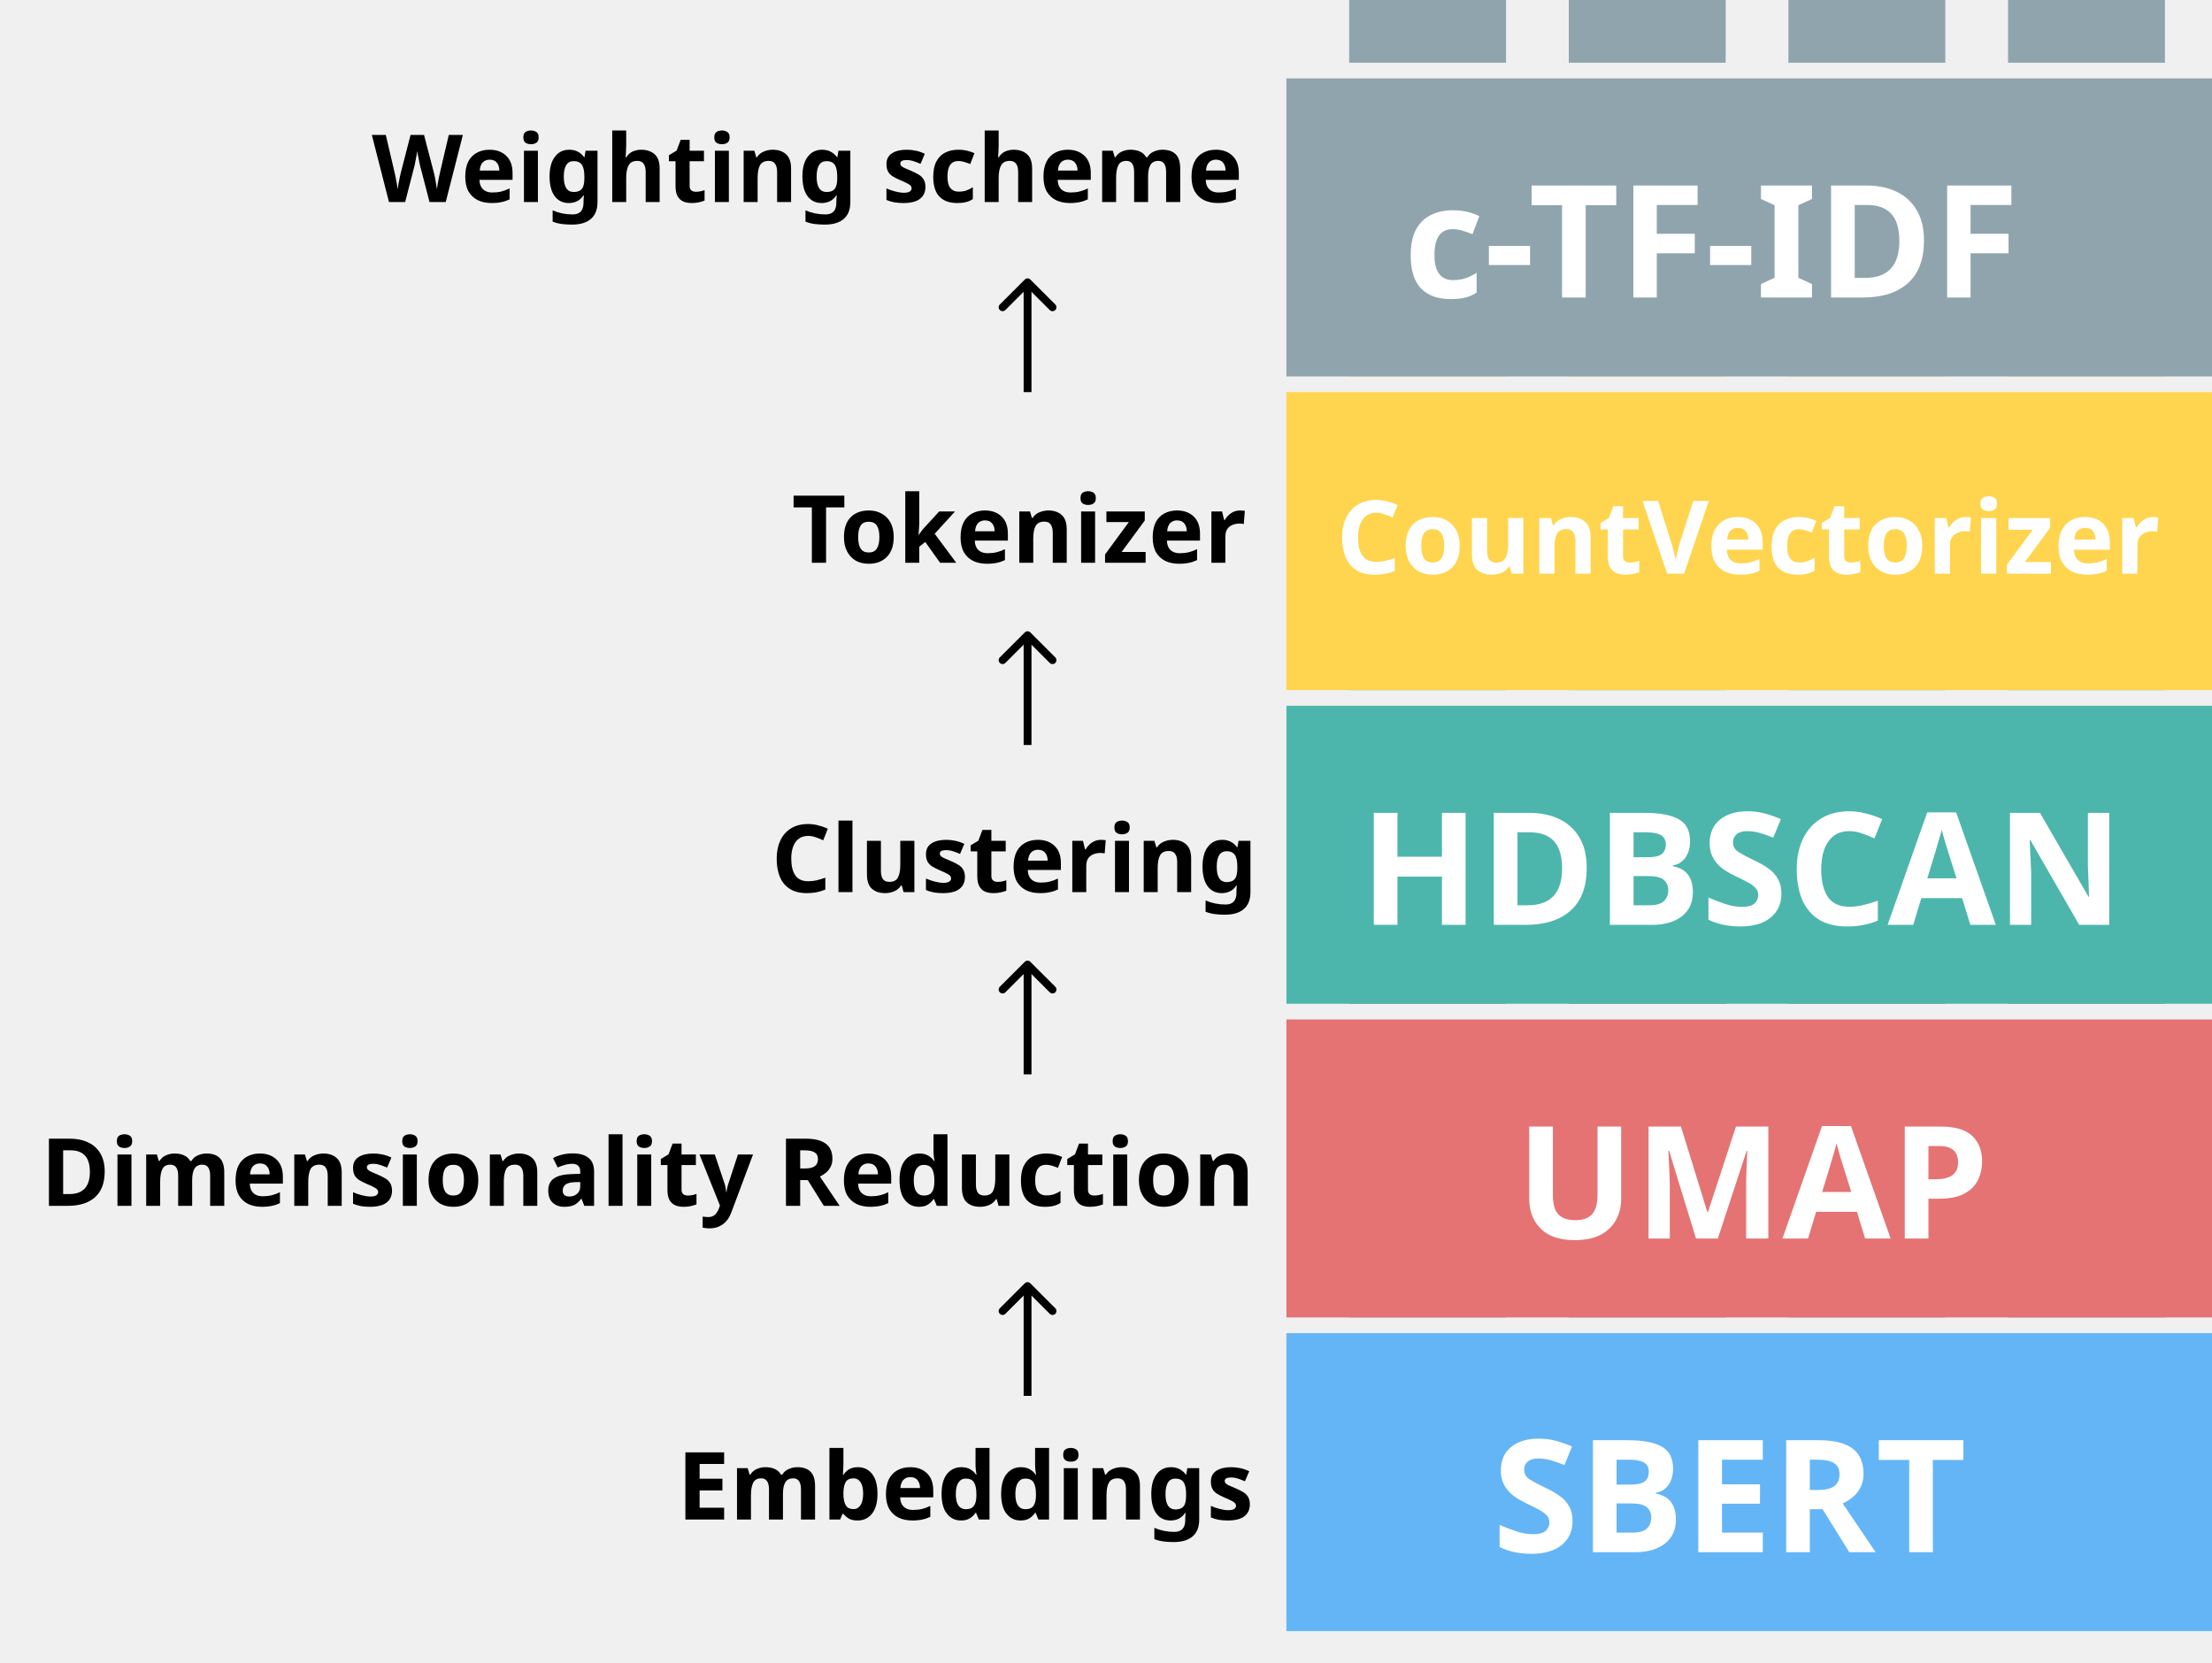
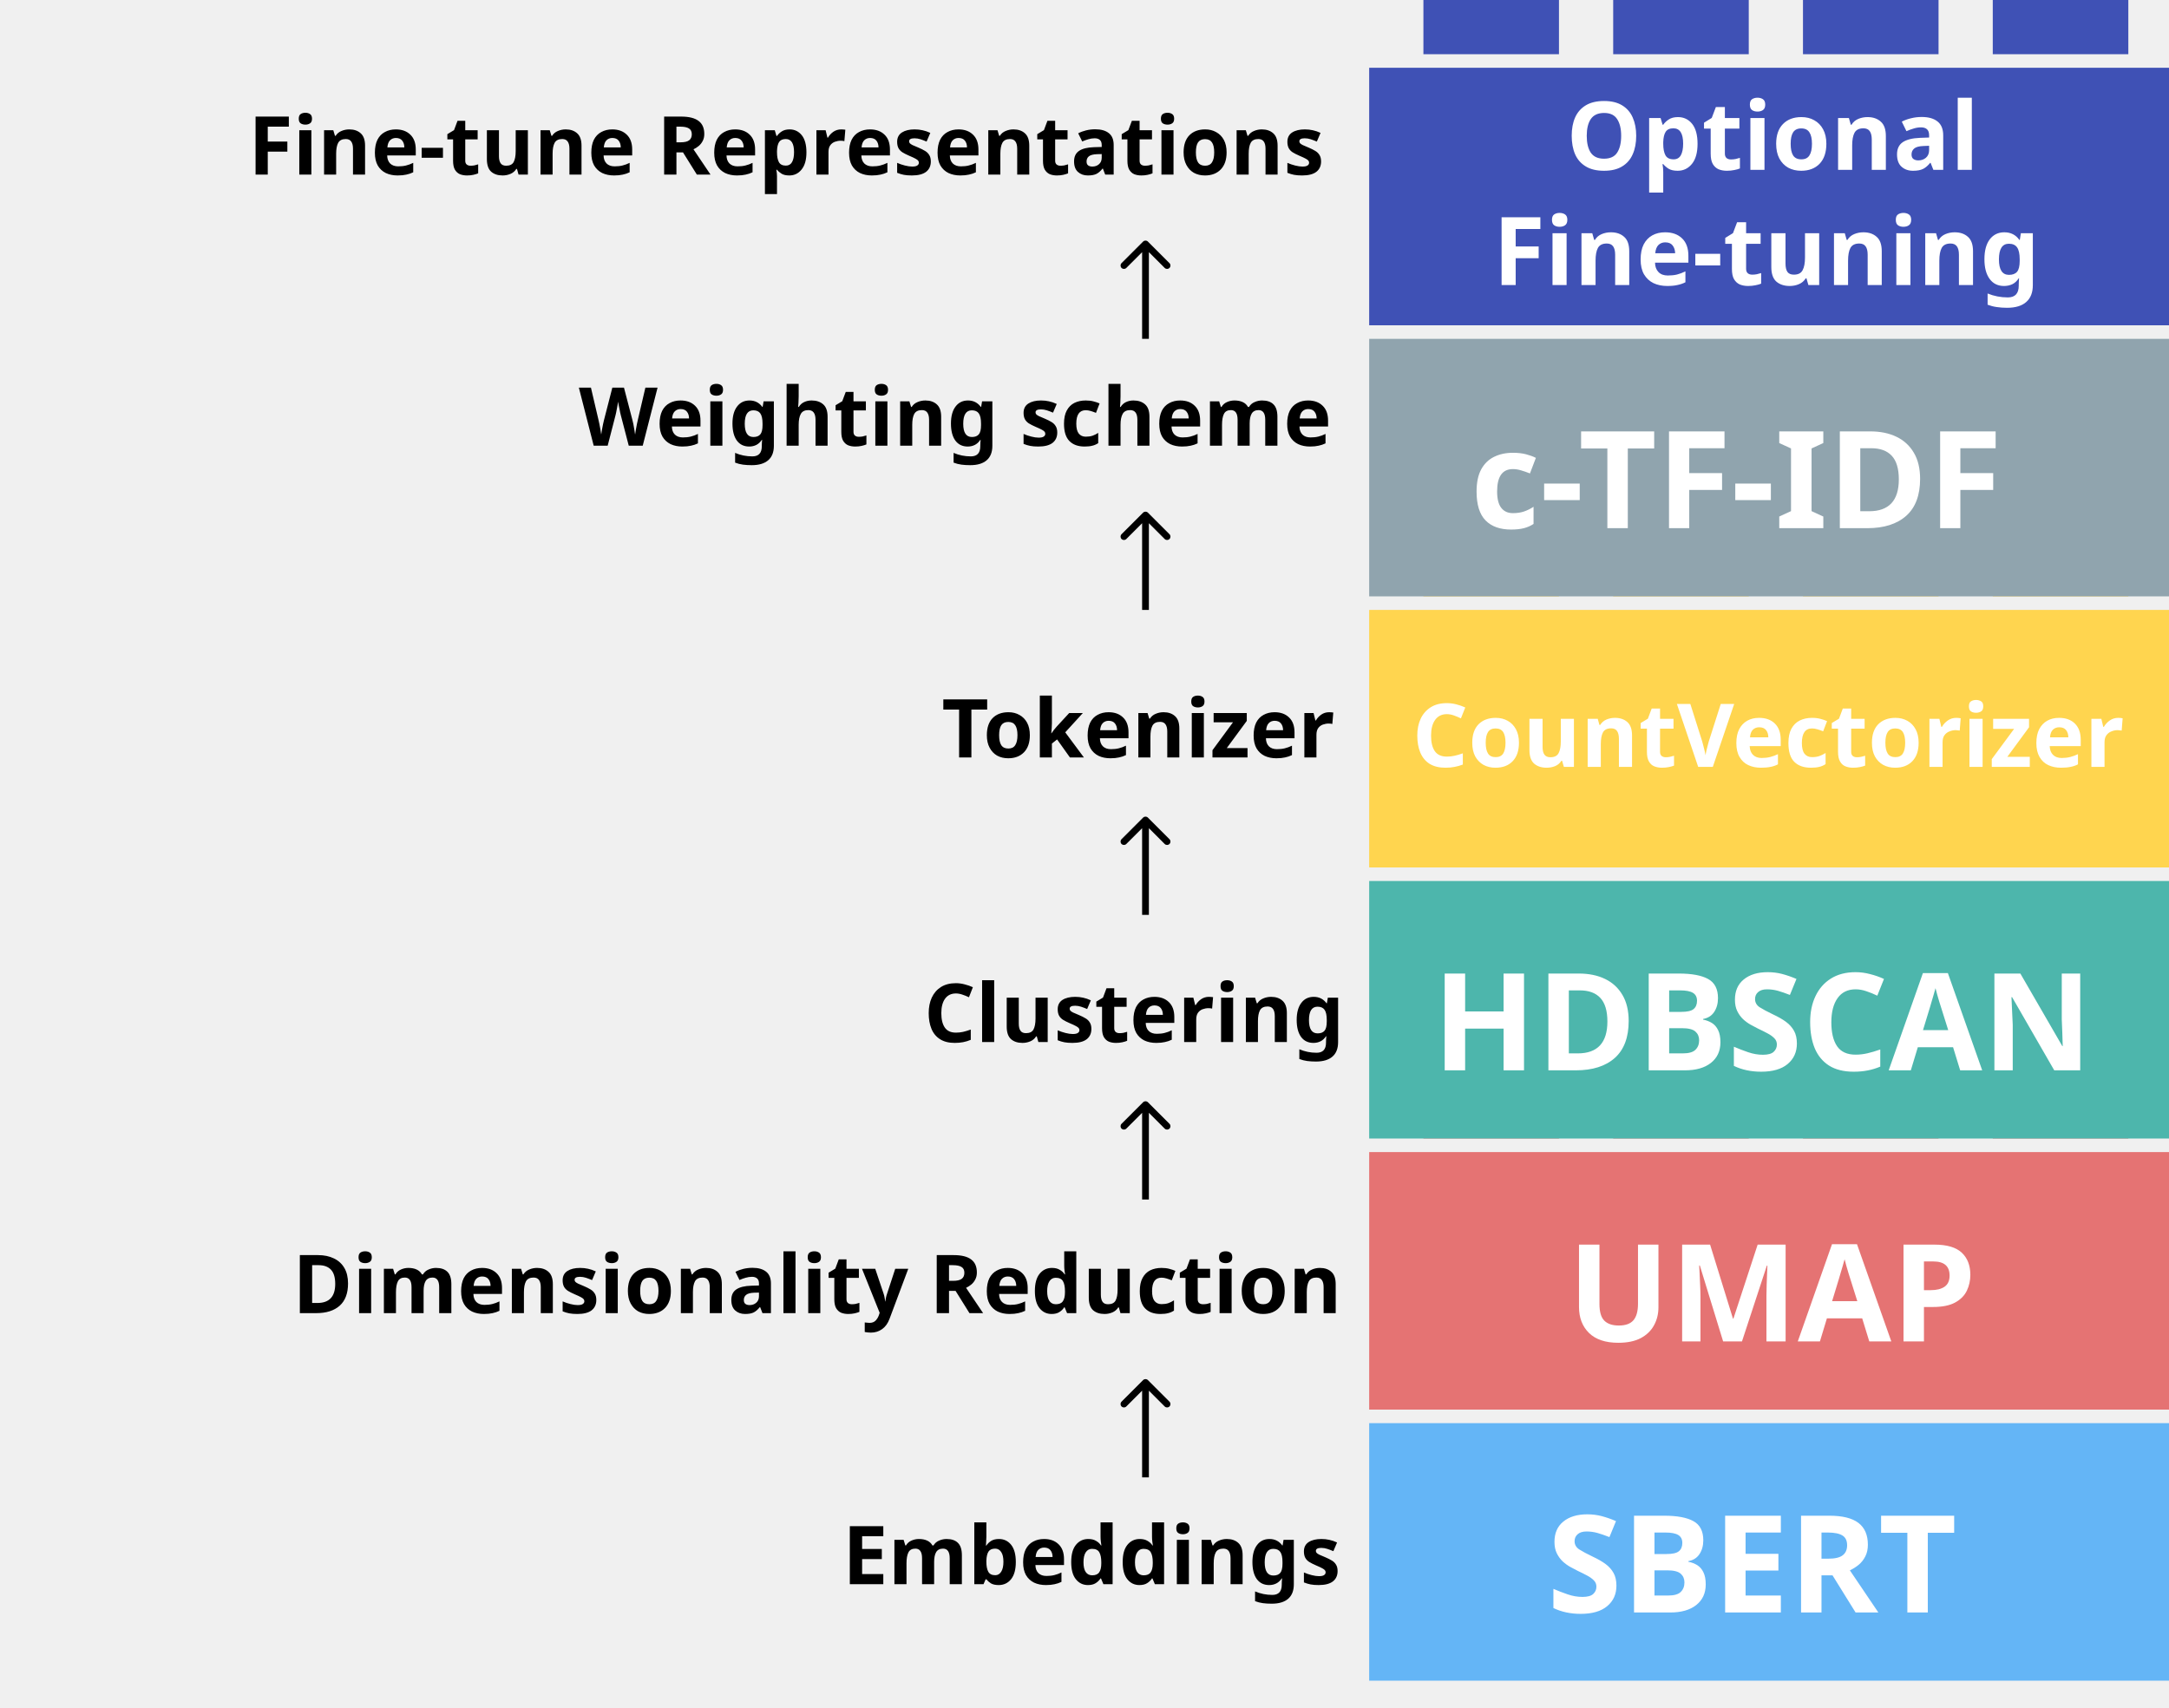
- <svg xmlns="http://www.w3.org/2000/svg" width="282" height="212" viewBox="0 0 282 212" fill="none">
-   <rect x="164" y="170" width="118" height="38" fill="#64B5F6" />
-   <rect x="256" y="160" width="20" height="8" fill="#64B5F6" />
-   <rect x="228" y="160" width="20" height="8" fill="#64B5F6" />
-   <rect x="200" y="160" width="20" height="8" fill="#64B5F6" />
-   <rect x="172" y="160" width="20" height="8" fill="#64B5F6" />
+ <svg xmlns="http://www.w3.org/2000/svg" width="320" height="252" viewBox="0 0 320 252" fill="none">
+   <rect x="202" y="210" width="118" height="38" fill="#64B5F6" />
+   <rect x="294" y="200" width="20" height="8" fill="#64B5F6" />
+   <rect x="266" y="200" width="20" height="8" fill="#64B5F6" />
+   <rect x="238" y="200" width="20" height="8" fill="#64B5F6" />
+   <rect x="210" y="200" width="20" height="8" fill="#64B5F6" />
  <text fill="white" xml:space="preserve" style="white-space: pre" font-family="Tahoma" font-size="20" font-weight="bold" letter-spacing="0em">
-     <tspan x="190.256" y="197.939">SBERT</tspan>
+     <tspan x="228.256" y="237.939">SBERT</tspan>
  </text>
-   <rect x="164" y="130" width="118" height="38" fill="#E57373" />
-   <rect x="256" y="120" width="20" height="8" fill="#E57373" />
-   <rect x="228" y="120" width="20" height="8" fill="#E57373" />
-   <rect x="200" y="120" width="20" height="8" fill="#E57373" />
-   <rect x="172" y="120" width="20" height="8" fill="#E57373" />
+   <rect x="202" y="170" width="118" height="38" fill="#E57373" />
+   <rect x="294" y="160" width="20" height="8" fill="#E57373" />
+   <rect x="266" y="160" width="20" height="8" fill="#E57373" />
+   <rect x="238" y="160" width="20" height="8" fill="#E57373" />
+   <rect x="210" y="160" width="20" height="8" fill="#E57373" />
  <text fill="white" xml:space="preserve" style="white-space: pre" font-family="Tahoma" font-size="20" font-weight="bold" letter-spacing="0em">
-     <tspan x="193.254" y="157.939">UMAP</tspan>
+     <tspan x="231.254" y="197.939">UMAP</tspan>
  </text>
-   <rect x="164" y="90" width="118" height="38" fill="#4DB6AC" />
-   <rect x="256" y="80" width="20" height="8" fill="#4DB6AC" />
-   <rect x="228" y="80" width="20" height="8" fill="#4DB6AC" />
-   <rect x="200" y="80" width="20" height="8" fill="#4DB6AC" />
-   <rect x="172" y="80" width="20" height="8" fill="#4DB6AC" />
+   <rect x="202" y="130" width="118" height="38" fill="#4DB6AC" />
+   <rect x="294" y="120" width="20" height="8" fill="#4DB6AC" />
+   <rect x="266" y="120" width="20" height="8" fill="#4DB6AC" />
+   <rect x="238" y="120" width="20" height="8" fill="#4DB6AC" />
+   <rect x="210" y="120" width="20" height="8" fill="#4DB6AC" />
  <text fill="white" xml:space="preserve" style="white-space: pre" font-family="Tahoma" font-size="20" font-weight="bold" letter-spacing="0em">
-     <tspan x="173.342" y="117.939">HDBSCAN</tspan>
+     <tspan x="211.342" y="157.939">HDBSCAN</tspan>
  </text>
-   <rect x="164" y="50" width="118" height="38" fill="#FFD54F" />
-   <rect x="256" y="40" width="20" height="8" fill="#FFD54F" />
-   <rect x="228" y="40" width="20" height="8" fill="#FFD54F" />
-   <rect x="200" y="40" width="20" height="8" fill="#FFD54F" />
-   <rect x="172" y="40" width="20" height="8" fill="#FFD54F" />
+   <rect x="202" y="90" width="118" height="38" fill="#FFD54F" />
+   <rect x="294" y="80" width="20" height="8" fill="#FFD54F" />
+   <rect x="266" y="80" width="20" height="8" fill="#FFD54F" />
+   <rect x="238" y="80" width="20" height="8" fill="#FFD54F" />
+   <rect x="210" y="80" width="20" height="8" fill="#FFD54F" />
  <text fill="white" xml:space="preserve" style="white-space: pre" font-family="Tahoma" font-size="13" font-weight="bold" letter-spacing="0em">
-     <tspan x="170.346" y="73.161">CountVectorizer</tspan>
+     <tspan x="208.346" y="113.161">CountVectorizer</tspan>
  </text>
-   <rect x="164" y="10" width="118" height="38" fill="#90A4AE" />
-   <rect x="256" width="20" height="8" fill="#90A4AE" />
-   <rect x="228" width="20" height="8" fill="#90A4AE" />
-   <rect x="200" width="20" height="8" fill="#90A4AE" />
-   <rect x="172" width="20" height="8" fill="#90A4AE" />
+   <rect x="202" y="50" width="118" height="38" fill="#90A4AE" />
+   <rect x="294" y="40" width="20" height="8" fill="#90A4AE" />
+   <rect x="266" y="40" width="20" height="8" fill="#90A4AE" />
+   <rect x="238" y="40" width="20" height="8" fill="#90A4AE" />
+   <rect x="210" y="40" width="20" height="8" fill="#90A4AE" />
  <text fill="white" xml:space="preserve" style="white-space: pre" font-family="Tahoma" font-size="20" font-weight="bold" letter-spacing="0em">
-     <tspan x="178.938" y="37.94">c-TF-IDF</tspan>
+     <tspan x="216.938" y="77.939">c-TF-IDF</tspan>
+   </text>
+   <rect x="202" y="10" width="118" height="38" fill="#3F51B5" />
+   <rect x="294" width="20" height="8" fill="#3F51B5" />
+   <rect x="266" width="20" height="8" fill="#3F51B5" />
+   <rect x="238" width="20" height="8" fill="#3F51B5" />
+   <rect x="210" width="20" height="8" fill="#3F51B5" />
+   <text fill="white" xml:space="preserve" style="white-space: pre" font-family="Tahoma" font-size="14" font-weight="bold" letter-spacing="0em">
+     <tspan x="231.065" y="25.058">Optional
+ </tspan>
+     <tspan x="220.271" y="42.058">Fine-tuning</tspan>
  </text>
  <text fill="black" xml:space="preserve" style="white-space: pre" font-family="Tahoma" font-size="12" font-weight="bold" letter-spacing="0em">
-     <tspan x="47.402" y="25.764">Weighting scheme</tspan>
+     <tspan x="85.402" y="65.764">Weighting scheme</tspan>
  </text>
  <text fill="black" xml:space="preserve" style="white-space: pre" font-family="Tahoma" font-size="12" font-weight="bold" letter-spacing="0em">
-     <tspan x="100.938" y="71.764">Tokenizer</tspan>
+     <tspan x="138.938" y="111.764">Tokenizer</tspan>
  </text>
  <text fill="black" xml:space="preserve" style="white-space: pre" font-family="Tahoma" font-size="12" font-weight="bold" letter-spacing="0em">
-     <tspan x="98.312" y="113.764">Clustering</tspan>
+     <tspan x="136.312" y="153.764">Clustering</tspan>
  </text>
  <text fill="black" xml:space="preserve" style="white-space: pre" font-family="Tahoma" font-size="12" font-weight="bold" letter-spacing="0em">
-     <tspan x="5.16" y="153.764">Dimensionality Reduction</tspan>
+     <tspan x="43.16" y="193.764">Dimensionality Reduction</tspan>
  </text>
  <text fill="black" xml:space="preserve" style="white-space: pre" font-family="Tahoma" font-size="12" font-weight="bold" letter-spacing="0em">
-     <tspan x="86.301" y="193.764">Embeddings</tspan>
+     <tspan x="124.301" y="233.764">Embeddings</tspan>
  </text>
-   <path d="M131.354 163.646C131.158 163.451 130.842 163.451 130.646 163.646L127.464 166.828C127.269 167.024 127.269 167.34 127.464 167.536C127.66 167.731 127.976 167.731 128.172 167.536L131 164.707L133.828 167.536C134.024 167.731 134.34 167.731 134.536 167.536C134.731 167.34 134.731 167.024 134.536 166.828L131.354 163.646ZM131.5 178L131.5 164L130.5 164L130.5 178L131.5 178Z" fill="black" />
-   <path d="M131.354 35.646C131.158 35.451 130.842 35.451 130.646 35.646L127.464 38.828C127.269 39.024 127.269 39.34 127.464 39.535C127.66 39.731 127.976 39.731 128.172 39.535L131 36.707L133.828 39.535C134.024 39.731 134.34 39.731 134.536 39.535C134.731 39.34 134.731 39.024 134.536 38.828L131.354 35.646ZM131.5 50L131.5 36L130.5 36L130.5 50L131.5 50Z" fill="black" />
-   <path d="M131.354 80.646C131.158 80.451 130.842 80.451 130.646 80.646L127.464 83.828C127.269 84.024 127.269 84.34 127.464 84.535C127.66 84.731 127.976 84.731 128.172 84.535L131 81.707L133.828 84.535C134.024 84.731 134.34 84.731 134.536 84.535C134.731 84.34 134.731 84.024 134.536 83.828L131.354 80.646ZM131.5 95L131.5 81L130.5 81L130.5 95L131.5 95Z" fill="black" />
-   <path d="M131.354 122.646C131.158 122.451 130.842 122.451 130.646 122.646L127.464 125.828C127.269 126.024 127.269 126.34 127.464 126.536C127.66 126.731 127.976 126.731 128.172 126.536L131 123.707L133.828 126.536C134.024 126.731 134.34 126.731 134.536 126.536C134.731 126.34 134.731 126.024 134.536 125.828L131.354 122.646ZM131.5 137L131.5 123L130.5 123L130.5 137L131.5 137Z" fill="black" />
+   <path d="M169.354 203.646C169.158 203.451 168.842 203.451 168.646 203.646L165.464 206.828C165.269 207.024 165.269 207.34 165.464 207.536C165.66 207.731 165.976 207.731 166.172 207.536L169 204.707L171.828 207.536C172.024 207.731 172.34 207.731 172.536 207.536C172.731 207.34 172.731 207.024 172.536 206.828L169.354 203.646ZM169.5 218L169.5 204L168.5 204L168.5 218L169.5 218Z" fill="black" />
+   <path d="M169.354 75.646C169.158 75.451 168.842 75.451 168.646 75.646L165.464 78.828C165.269 79.024 165.269 79.34 165.464 79.535C165.66 79.731 165.976 79.731 166.172 79.535L169 76.707L171.828 79.535C172.024 79.731 172.34 79.731 172.536 79.535C172.731 79.34 172.731 79.024 172.536 78.828L169.354 75.646ZM169.5 90L169.5 76L168.5 76L168.5 90L169.5 90Z" fill="black" />
+   <text fill="black" xml:space="preserve" style="white-space: pre" font-family="Tahoma" font-size="12" font-weight="bold" letter-spacing="0em">
+     <tspan x="36.629" y="25.764">Fine-tune Representations</tspan>
+   </text>
+   <path d="M169.354 35.646C169.158 35.451 168.842 35.451 168.646 35.646L165.464 38.828C165.269 39.024 165.269 39.34 165.464 39.535C165.66 39.731 165.976 39.731 166.172 39.535L169 36.707L171.828 39.535C172.024 39.731 172.34 39.731 172.536 39.535C172.731 39.34 172.731 39.024 172.536 38.828L169.354 35.646ZM169.5 50L169.5 36L168.5 36L168.5 50L169.5 50Z" fill="black" />
+   <path d="M169.354 120.646C169.158 120.451 168.842 120.451 168.646 120.646L165.464 123.828C165.269 124.024 165.269 124.34 165.464 124.536C165.66 124.731 165.976 124.731 166.172 124.536L169 121.707L171.828 124.536C172.024 124.731 172.34 124.731 172.536 124.536C172.731 124.34 172.731 124.024 172.536 123.828L169.354 120.646ZM169.5 135L169.5 121L168.5 121L168.5 135L169.5 135Z" fill="black" />
+   <path d="M169.354 162.646C169.158 162.451 168.842 162.451 168.646 162.646L165.464 165.828C165.269 166.024 165.269 166.34 165.464 166.536C165.66 166.731 165.976 166.731 166.172 166.536L169 163.707L171.828 166.536C172.024 166.731 172.34 166.731 172.536 166.536C172.731 166.34 172.731 166.024 172.536 165.828L169.354 162.646ZM169.5 177L169.5 163L168.5 163L168.5 177L169.5 177Z" fill="black" />
</svg>
